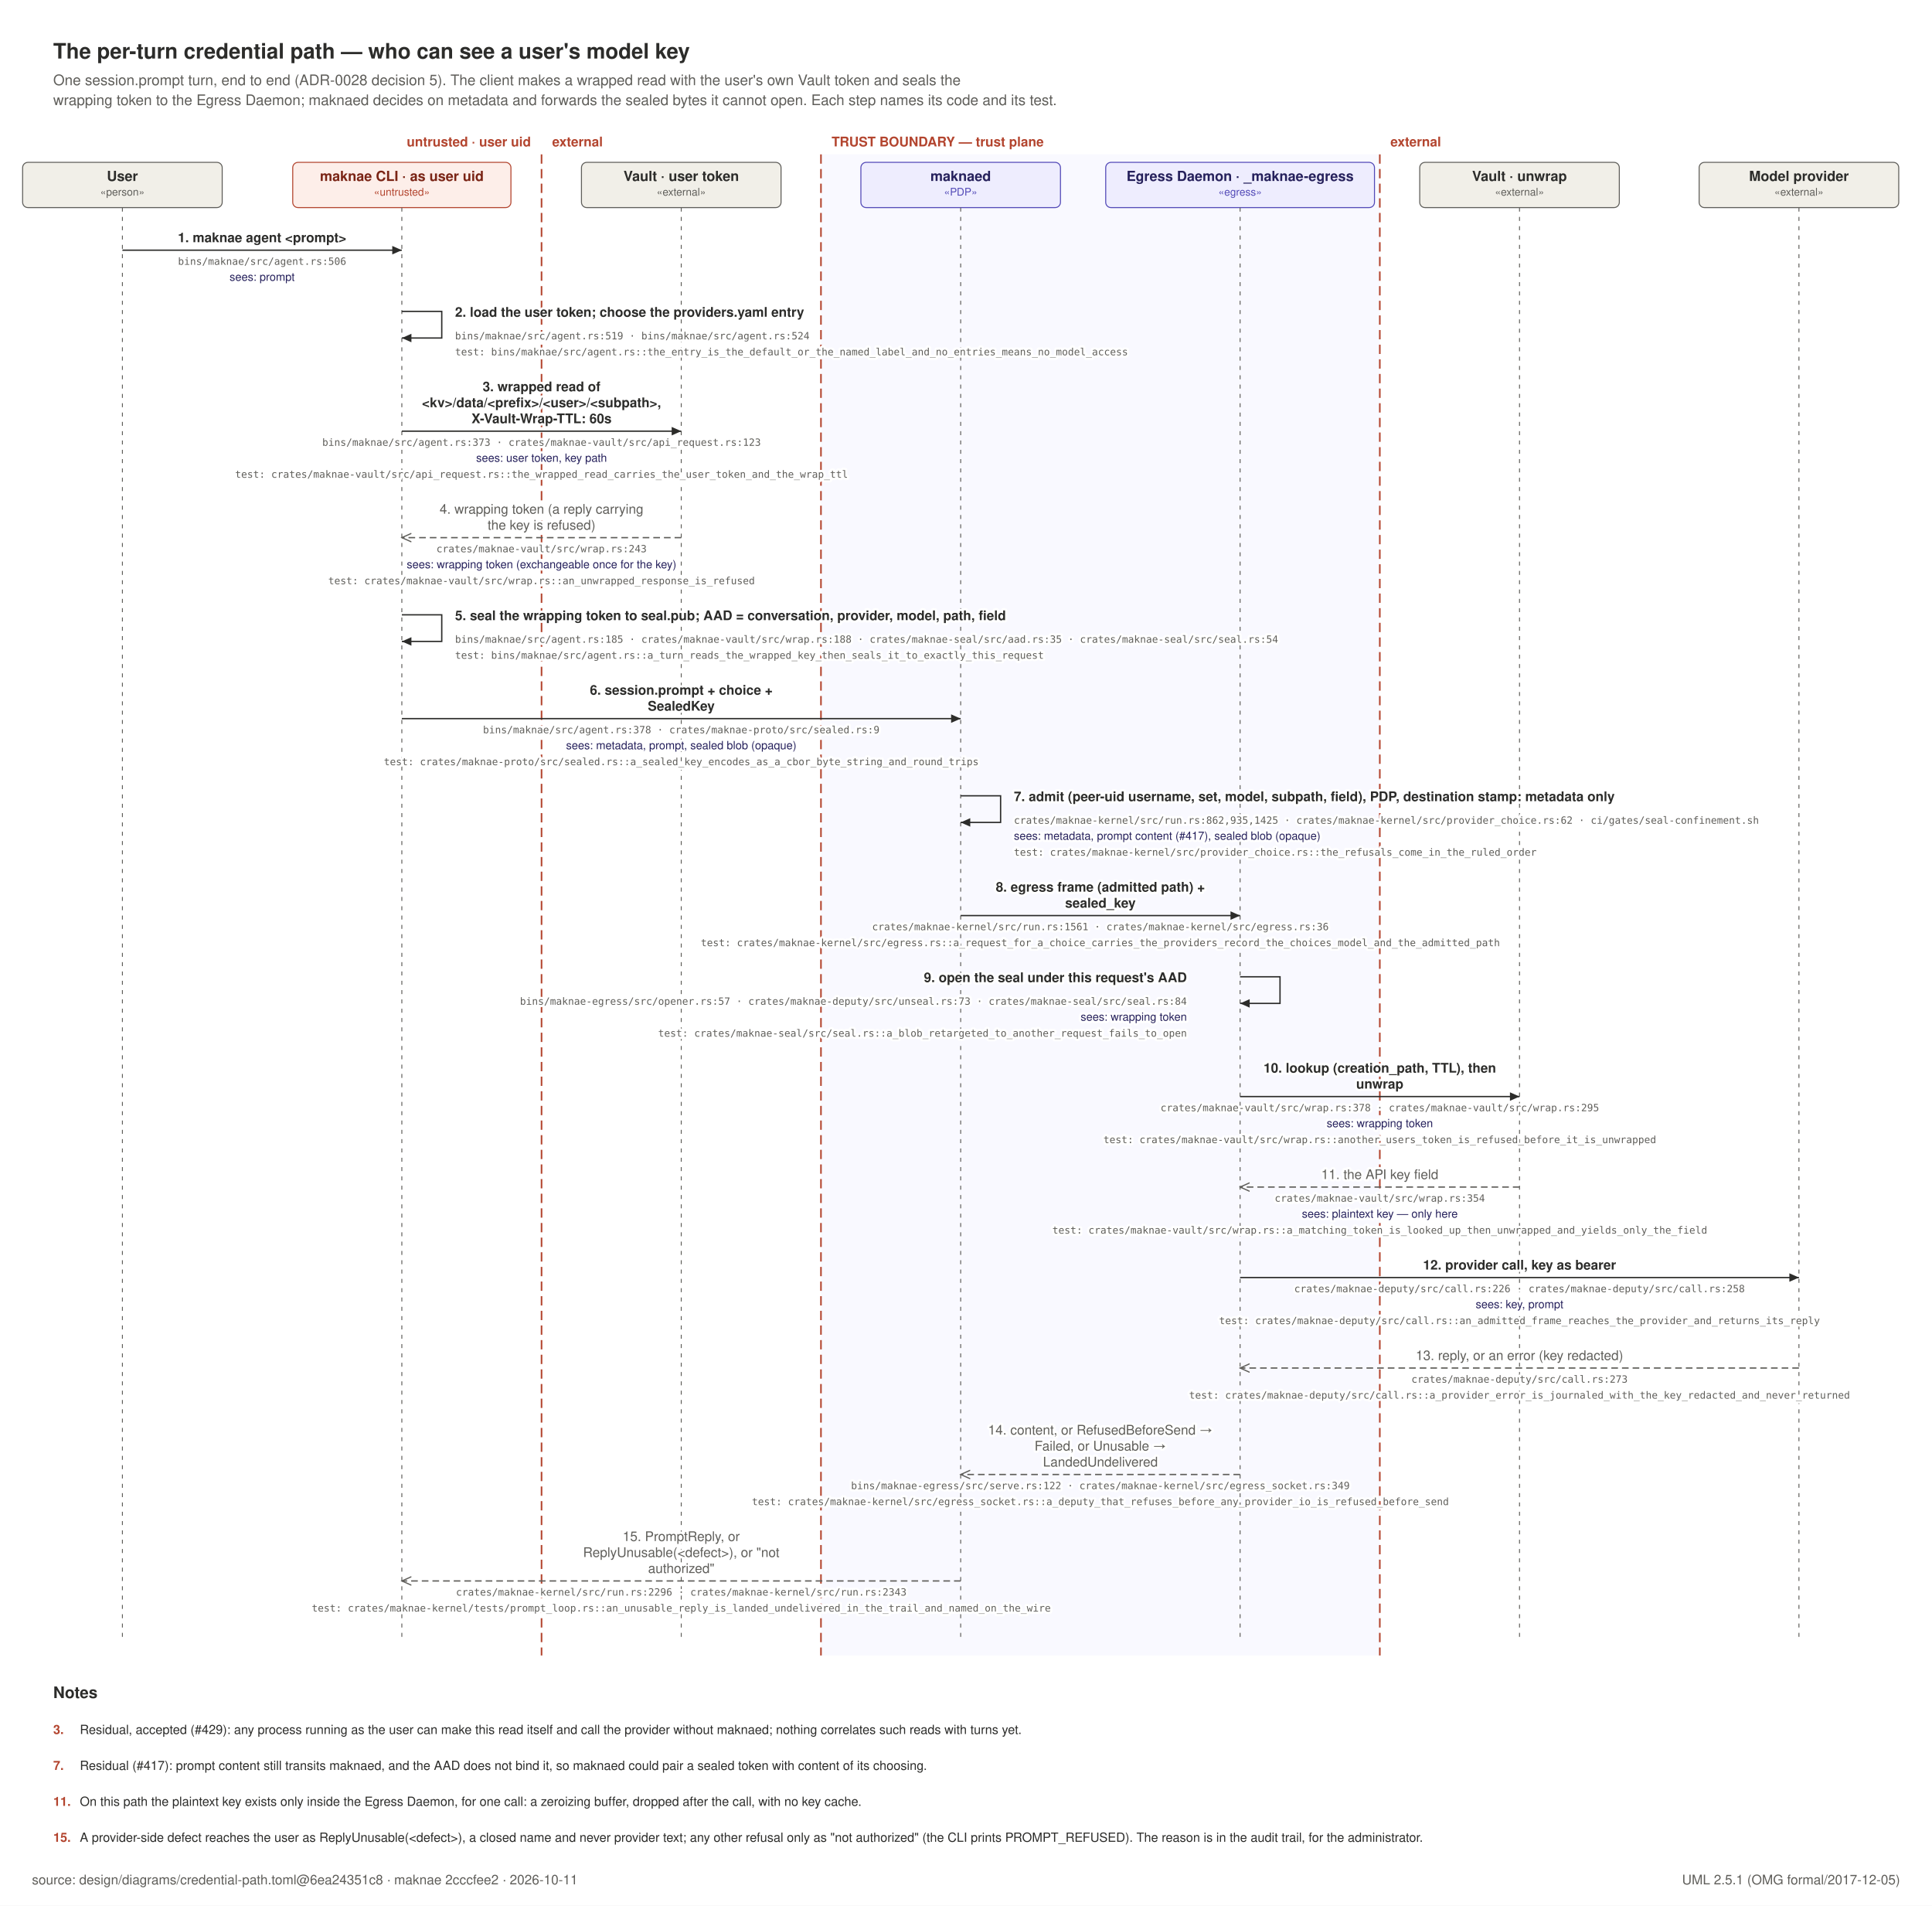
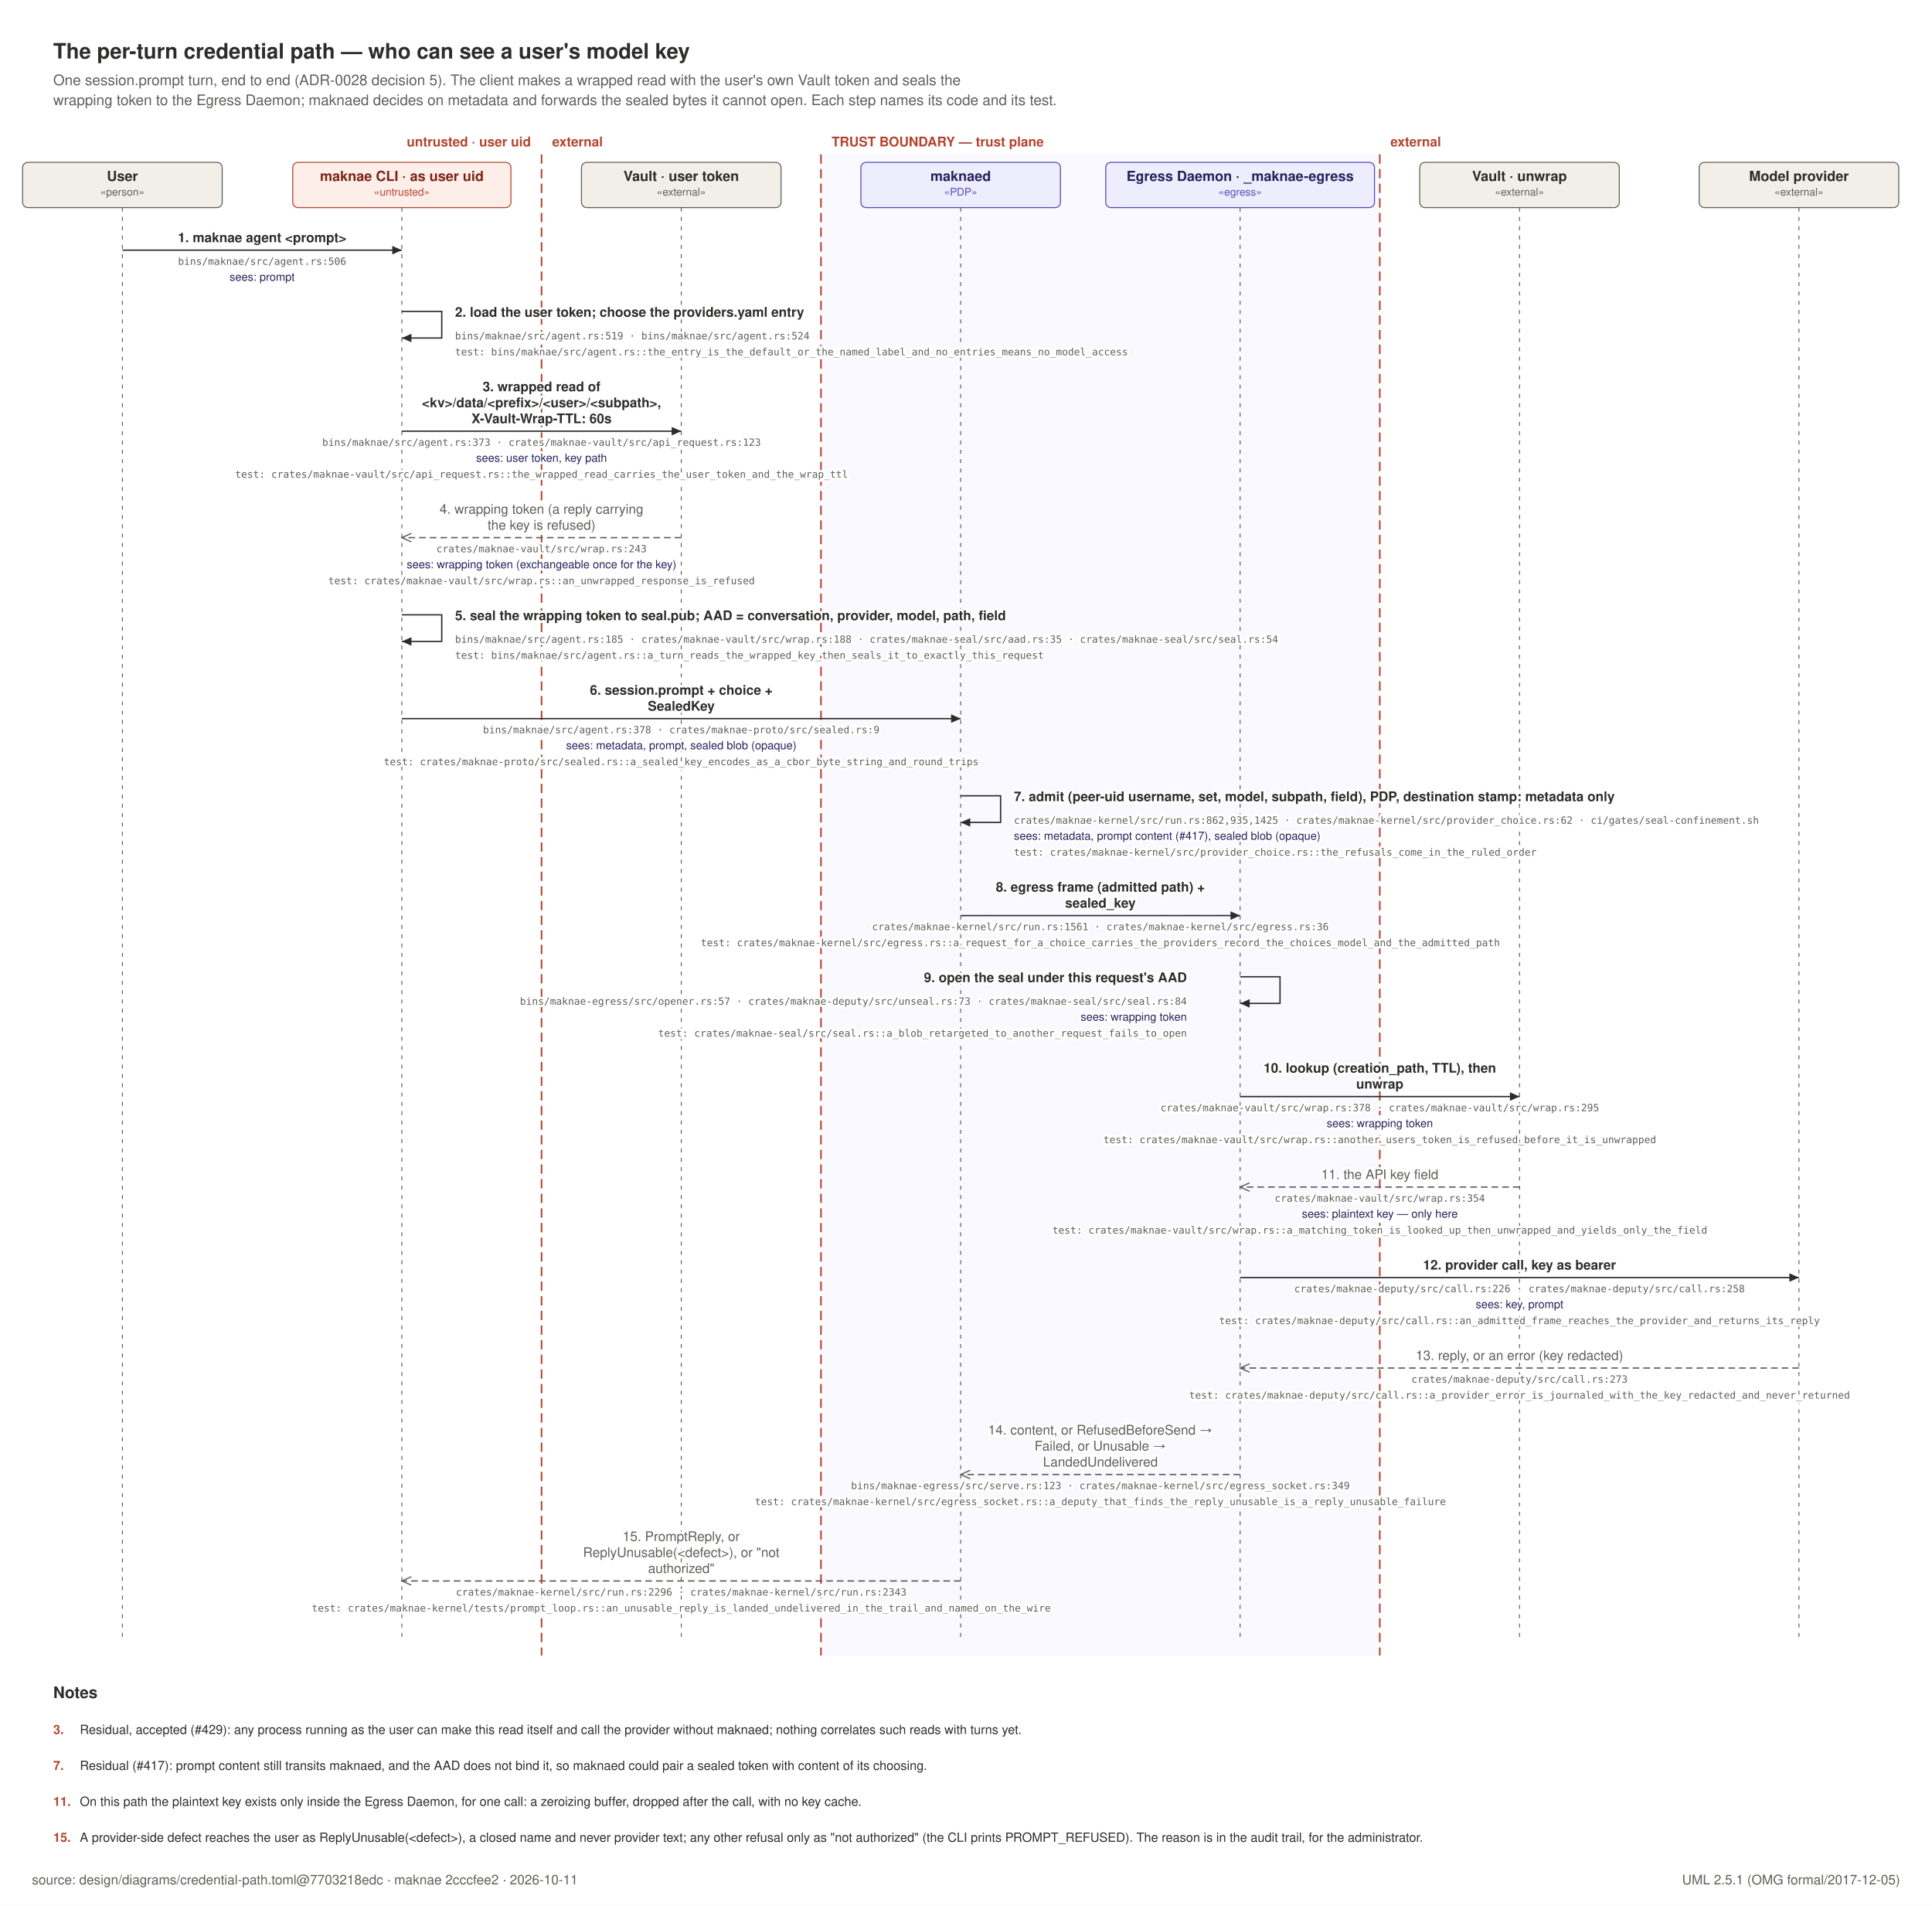
<svg xmlns="http://www.w3.org/2000/svg" width="1452" height="1432" viewBox="0 0 1452 1432" role="img">
  <rect x="0" y="0" width="1452" height="1432" fill="#FFFFFF" />
  <text x="40" y="44" text-anchor="start" font-family="Helvetica, Arial, sans-serif" font-size="16" font-weight="600" fill="#2C2C2A">The per-turn credential path — who can see a user's model key</text>
  <text x="40" y="64" text-anchor="start" font-family="Helvetica, Arial, sans-serif" font-size="11" font-weight="400" fill="#5F5E5A">One session.prompt turn, end to end (ADR-0028 decision 5). The client makes a wrapped read with the user's own Vault token and seals the</text>
  <text x="40" y="79" text-anchor="start" font-family="Helvetica, Arial, sans-serif" font-size="11" font-weight="400" fill="#5F5E5A">wrapping token to the Egress Daemon; maknaed decides on metadata and forwards the sealed bytes it cannot open. Each step names its code and its test.</text>
  <defs>
    <marker id="call" viewBox="0 0 10 10" refX="9" refY="5" markerWidth="8" markerHeight="8" orient="auto-start-reverse">
      <path d="M 0 1 L 9 5 L 0 9 z" fill="#2C2C2A" />
    </marker>
    <marker id="rep" viewBox="0 0 10 10" refX="9" refY="5" markerWidth="8" markerHeight="8" orient="auto-start-reverse">
      <path d="M 0 1 L 9 5 L 0 9" fill="none" stroke="#5F5E5A" stroke-width="1.1" />
    </marker>
  </defs>
  <line x1="407.0" y1="116" x2="407.0" y2="1244" stroke="#B3452F" stroke-width="1.2" stroke-dasharray="7 4" />
  <text x="399.0" y="110" text-anchor="end" font-family="Helvetica, Arial, sans-serif" font-size="10" font-weight="600" fill="#B3452F">untrusted · user uid</text>
  <text x="415.0" y="110" text-anchor="start" font-family="Helvetica, Arial, sans-serif" font-size="10" font-weight="600" fill="#B3452F">external</text>
  <rect x="617.0" y="116" width="420.0" height="1128" fill="#EEEDFE" opacity="0.35" />
  <line x1="617.0" y1="116" x2="617.0" y2="1244" stroke="#B3452F" stroke-width="1.2" stroke-dasharray="7 4" />
  <text x="625.0" y="110" text-anchor="start" font-family="Helvetica, Arial, sans-serif" font-size="10" font-weight="600" fill="#B3452F">TRUST BOUNDARY — trust plane</text>
  <line x1="1037.0" y1="116" x2="1037.0" y2="1244" stroke="#B3452F" stroke-width="1.2" stroke-dasharray="7 4" />
  <text x="1045.0" y="110" text-anchor="start" font-family="Helvetica, Arial, sans-serif" font-size="10" font-weight="600" fill="#B3452F">external</text>
  <rect x="17.0" y="122" width="150" height="34" rx="4" fill="#F1EFE8" stroke="#5F5E5A" stroke-width="0.75" />
  <text x="92" y="136" text-anchor="middle" font-family="Helvetica, Arial, sans-serif" font-size="10.5" font-weight="600" fill="#2C2C2A">User</text>
  <text x="92" y="147" text-anchor="middle" font-family="Helvetica, Arial, sans-serif" font-size="8" font-weight="400" fill="#5F5E5A">«person»</text>
  <line x1="92" y1="156" x2="92" y2="1232" stroke="#5F5E5A" stroke-width="0.7" stroke-dasharray="3 4" />
  <rect x="220.0" y="122" width="164" height="34" rx="4" fill="#FDEEE9" stroke="#B3452F" stroke-width="0.75" />
  <text x="302" y="136" text-anchor="middle" font-family="Helvetica, Arial, sans-serif" font-size="10.5" font-weight="600" fill="#7A2415">maknae CLI · as user uid</text>
  <text x="302" y="147" text-anchor="middle" font-family="Helvetica, Arial, sans-serif" font-size="8" font-weight="400" fill="#B3452F">«untrusted»</text>
  <line x1="302" y1="156" x2="302" y2="1232" stroke="#5F5E5A" stroke-width="0.7" stroke-dasharray="3 4" />
  <rect x="437.0" y="122" width="150" height="34" rx="4" fill="#F1EFE8" stroke="#5F5E5A" stroke-width="0.75" />
  <text x="512" y="136" text-anchor="middle" font-family="Helvetica, Arial, sans-serif" font-size="10.5" font-weight="600" fill="#2C2C2A">Vault · user token</text>
  <text x="512" y="147" text-anchor="middle" font-family="Helvetica, Arial, sans-serif" font-size="8" font-weight="400" fill="#5F5E5A">«external»</text>
  <line x1="512" y1="156" x2="512" y2="1232" stroke="#5F5E5A" stroke-width="0.7" stroke-dasharray="3 4" />
  <rect x="647.0" y="122" width="150" height="34" rx="4" fill="#EEEDFE" stroke="#534AB7" stroke-width="0.75" />
  <text x="722" y="136" text-anchor="middle" font-family="Helvetica, Arial, sans-serif" font-size="10.5" font-weight="600" fill="#26215C">maknaed</text>
  <text x="722" y="147" text-anchor="middle" font-family="Helvetica, Arial, sans-serif" font-size="8" font-weight="400" fill="#534AB7">«PDP»</text>
  <line x1="722" y1="156" x2="722" y2="1232" stroke="#5F5E5A" stroke-width="0.7" stroke-dasharray="3 4" />
  <rect x="831.0" y="122" width="202" height="34" rx="4" fill="#EEEDFE" stroke="#534AB7" stroke-width="0.75" />
  <text x="932" y="136" text-anchor="middle" font-family="Helvetica, Arial, sans-serif" font-size="10.5" font-weight="600" fill="#26215C">Egress Daemon · _maknae-egress</text>
  <text x="932" y="147" text-anchor="middle" font-family="Helvetica, Arial, sans-serif" font-size="8" font-weight="400" fill="#534AB7">«egress»</text>
  <line x1="932" y1="156" x2="932" y2="1232" stroke="#5F5E5A" stroke-width="0.7" stroke-dasharray="3 4" />
  <rect x="1067.0" y="122" width="150" height="34" rx="4" fill="#F1EFE8" stroke="#5F5E5A" stroke-width="0.75" />
  <text x="1142" y="136" text-anchor="middle" font-family="Helvetica, Arial, sans-serif" font-size="10.5" font-weight="600" fill="#2C2C2A">Vault · unwrap</text>
  <text x="1142" y="147" text-anchor="middle" font-family="Helvetica, Arial, sans-serif" font-size="8" font-weight="400" fill="#5F5E5A">«external»</text>
  <line x1="1142" y1="156" x2="1142" y2="1232" stroke="#5F5E5A" stroke-width="0.7" stroke-dasharray="3 4" />
  <rect x="1277.0" y="122" width="150" height="34" rx="4" fill="#F1EFE8" stroke="#5F5E5A" stroke-width="0.75" />
  <text x="1352" y="136" text-anchor="middle" font-family="Helvetica, Arial, sans-serif" font-size="10.5" font-weight="600" fill="#2C2C2A">Model provider</text>
  <text x="1352" y="147" text-anchor="middle" font-family="Helvetica, Arial, sans-serif" font-size="8" font-weight="400" fill="#5F5E5A">«external»</text>
  <line x1="1352" y1="156" x2="1352" y2="1232" stroke="#5F5E5A" stroke-width="0.7" stroke-dasharray="3 4" />
  <line x1="92" y1="188" x2="302" y2="188" stroke="#2C2C2A" stroke-width="1" marker-end="url(#call)" />
  <text x="197.0" y="182" text-anchor="middle" font-family="Helvetica, Arial, sans-serif" font-size="10" font-weight="600" fill="#2C2C2A" stroke="#FFFFFF" stroke-width="3.5" paint-order="stroke" stroke-linejoin="round">1. maknae agent &lt;prompt&gt;</text>
  <text x="197.0" y="199" text-anchor="middle" font-family="ui-monospace, SFMono-Regular, Menlo, monospace" font-size="7.5" font-weight="400" fill="#5F5E5A" stroke="#FFFFFF" stroke-width="3.5" paint-order="stroke" stroke-linejoin="round">bins/maknae/src/agent.rs:506</text>
  <text x="197.0" y="211" text-anchor="middle" font-family="Helvetica, Arial, sans-serif" font-size="8.5" font-weight="400" fill="#26215C" stroke="#FFFFFF" stroke-width="3.5" paint-order="stroke" stroke-linejoin="round">sees: prompt</text>
  <path d="M 302 234 h 30 v 20 h -30" fill="none" stroke="#2C2C2A" stroke-width="1" marker-end="url(#call)" />
  <text x="342" y="238" text-anchor="start" font-family="Helvetica, Arial, sans-serif" font-size="10" font-weight="600" fill="#2C2C2A" stroke="#FFFFFF" stroke-width="3.5" paint-order="stroke" stroke-linejoin="round">2. load the user token; choose the providers.yaml entry</text>
  <text x="342" y="255" text-anchor="start" font-family="ui-monospace, SFMono-Regular, Menlo, monospace" font-size="7.5" font-weight="400" fill="#5F5E5A" stroke="#FFFFFF" stroke-width="3.5" paint-order="stroke" stroke-linejoin="round">bins/maknae/src/agent.rs:519 · bins/maknae/src/agent.rs:524</text>
  <text x="342" y="267" text-anchor="start" font-family="ui-monospace, SFMono-Regular, Menlo, monospace" font-size="7.5" font-weight="400" fill="#5F5E5A" stroke="#FFFFFF" stroke-width="3.5" paint-order="stroke" stroke-linejoin="round">test: bins/maknae/src/agent.rs::the_entry_is_the_default_or_the_named_label_and_no_entries_means_no_model_access</text>
  <line x1="302" y1="324" x2="512" y2="324" stroke="#2C2C2A" stroke-width="1" marker-end="url(#call)" />
  <text x="407.0" y="294" text-anchor="middle" font-family="Helvetica, Arial, sans-serif" font-size="10" font-weight="600" fill="#2C2C2A" stroke="#FFFFFF" stroke-width="3.5" paint-order="stroke" stroke-linejoin="round">3. wrapped read of</text>
  <text x="407.0" y="306" text-anchor="middle" font-family="Helvetica, Arial, sans-serif" font-size="10" font-weight="600" fill="#2C2C2A" stroke="#FFFFFF" stroke-width="3.5" paint-order="stroke" stroke-linejoin="round">&lt;kv&gt;/data/&lt;prefix&gt;/&lt;user&gt;/&lt;subpath&gt;,</text>
  <text x="407.0" y="318" text-anchor="middle" font-family="Helvetica, Arial, sans-serif" font-size="10" font-weight="600" fill="#2C2C2A" stroke="#FFFFFF" stroke-width="3.5" paint-order="stroke" stroke-linejoin="round">X-Vault-Wrap-TTL: 60s</text>
  <text x="407.0" y="335" text-anchor="middle" font-family="ui-monospace, SFMono-Regular, Menlo, monospace" font-size="7.5" font-weight="400" fill="#5F5E5A" stroke="#FFFFFF" stroke-width="3.5" paint-order="stroke" stroke-linejoin="round">bins/maknae/src/agent.rs:373 · crates/maknae-vault/src/api_request.rs:123</text>
  <text x="407.0" y="347" text-anchor="middle" font-family="Helvetica, Arial, sans-serif" font-size="8.5" font-weight="400" fill="#26215C" stroke="#FFFFFF" stroke-width="3.5" paint-order="stroke" stroke-linejoin="round">sees: user token, key path</text>
  <text x="407.0" y="359" text-anchor="middle" font-family="ui-monospace, SFMono-Regular, Menlo, monospace" font-size="7.5" font-weight="400" fill="#5F5E5A" stroke="#FFFFFF" stroke-width="3.5" paint-order="stroke" stroke-linejoin="round">test: crates/maknae-vault/src/api_request.rs::the_wrapped_read_carries_the_user_token_and_the_wrap_ttl</text>
  <line x1="512" y1="404" x2="302" y2="404" stroke="#5F5E5A" stroke-width="1" stroke-dasharray="5 3" marker-end="url(#rep)" />
  <text x="407.0" y="386" text-anchor="middle" font-family="Helvetica, Arial, sans-serif" font-size="10" font-weight="400" fill="#5F5E5A" stroke="#FFFFFF" stroke-width="3.5" paint-order="stroke" stroke-linejoin="round">4. wrapping token (a reply carrying</text>
  <text x="407.0" y="398" text-anchor="middle" font-family="Helvetica, Arial, sans-serif" font-size="10" font-weight="400" fill="#5F5E5A" stroke="#FFFFFF" stroke-width="3.5" paint-order="stroke" stroke-linejoin="round">the key is refused)</text>
  <text x="407.0" y="415" text-anchor="middle" font-family="ui-monospace, SFMono-Regular, Menlo, monospace" font-size="7.5" font-weight="400" fill="#5F5E5A" stroke="#FFFFFF" stroke-width="3.5" paint-order="stroke" stroke-linejoin="round">crates/maknae-vault/src/wrap.rs:243</text>
  <text x="407.0" y="427" text-anchor="middle" font-family="Helvetica, Arial, sans-serif" font-size="8.5" font-weight="400" fill="#26215C" stroke="#FFFFFF" stroke-width="3.5" paint-order="stroke" stroke-linejoin="round">sees: wrapping token (exchangeable once for the key)</text>
  <text x="407.0" y="439" text-anchor="middle" font-family="ui-monospace, SFMono-Regular, Menlo, monospace" font-size="7.5" font-weight="400" fill="#5F5E5A" stroke="#FFFFFF" stroke-width="3.5" paint-order="stroke" stroke-linejoin="round">test: crates/maknae-vault/src/wrap.rs::an_unwrapped_response_is_refused</text>
  <path d="M 302 462 h 30 v 20 h -30" fill="none" stroke="#2C2C2A" stroke-width="1" marker-end="url(#call)" />
  <text x="342" y="466" text-anchor="start" font-family="Helvetica, Arial, sans-serif" font-size="10" font-weight="600" fill="#2C2C2A" stroke="#FFFFFF" stroke-width="3.5" paint-order="stroke" stroke-linejoin="round">5. seal the wrapping token to seal.pub; AAD = conversation, provider, model, path, field</text>
  <text x="342" y="483" text-anchor="start" font-family="ui-monospace, SFMono-Regular, Menlo, monospace" font-size="7.5" font-weight="400" fill="#5F5E5A" stroke="#FFFFFF" stroke-width="3.5" paint-order="stroke" stroke-linejoin="round">bins/maknae/src/agent.rs:185 · crates/maknae-vault/src/wrap.rs:188 · crates/maknae-seal/src/aad.rs:35 · crates/maknae-seal/src/seal.rs:54</text>
  <text x="342" y="495" text-anchor="start" font-family="ui-monospace, SFMono-Regular, Menlo, monospace" font-size="7.5" font-weight="400" fill="#5F5E5A" stroke="#FFFFFF" stroke-width="3.5" paint-order="stroke" stroke-linejoin="round">test: bins/maknae/src/agent.rs::a_turn_reads_the_wrapped_key_then_seals_it_to_exactly_this_request</text>
  <line x1="302" y1="540" x2="722" y2="540" stroke="#2C2C2A" stroke-width="1" marker-end="url(#call)" />
  <text x="512.0" y="522" text-anchor="middle" font-family="Helvetica, Arial, sans-serif" font-size="10" font-weight="600" fill="#2C2C2A" stroke="#FFFFFF" stroke-width="3.5" paint-order="stroke" stroke-linejoin="round">6. session.prompt + choice +</text>
  <text x="512.0" y="534" text-anchor="middle" font-family="Helvetica, Arial, sans-serif" font-size="10" font-weight="600" fill="#2C2C2A" stroke="#FFFFFF" stroke-width="3.5" paint-order="stroke" stroke-linejoin="round">SealedKey</text>
  <text x="512.0" y="551" text-anchor="middle" font-family="ui-monospace, SFMono-Regular, Menlo, monospace" font-size="7.5" font-weight="400" fill="#5F5E5A" stroke="#FFFFFF" stroke-width="3.5" paint-order="stroke" stroke-linejoin="round">bins/maknae/src/agent.rs:378 · crates/maknae-proto/src/sealed.rs:9</text>
  <text x="512.0" y="563" text-anchor="middle" font-family="Helvetica, Arial, sans-serif" font-size="8.5" font-weight="400" fill="#26215C" stroke="#FFFFFF" stroke-width="3.5" paint-order="stroke" stroke-linejoin="round">sees: metadata, prompt, sealed blob (opaque)</text>
  <text x="512.0" y="575" text-anchor="middle" font-family="ui-monospace, SFMono-Regular, Menlo, monospace" font-size="7.5" font-weight="400" fill="#5F5E5A" stroke="#FFFFFF" stroke-width="3.5" paint-order="stroke" stroke-linejoin="round">test: crates/maknae-proto/src/sealed.rs::a_sealed_key_encodes_as_a_cbor_byte_string_and_round_trips</text>
  <path d="M 722 598 h 30 v 20 h -30" fill="none" stroke="#2C2C2A" stroke-width="1" marker-end="url(#call)" />
  <text x="762" y="602" text-anchor="start" font-family="Helvetica, Arial, sans-serif" font-size="10" font-weight="600" fill="#2C2C2A" stroke="#FFFFFF" stroke-width="3.5" paint-order="stroke" stroke-linejoin="round">7. admit (peer-uid username, set, model, subpath, field), PDP, destination stamp: metadata only</text>
  <text x="762" y="619" text-anchor="start" font-family="ui-monospace, SFMono-Regular, Menlo, monospace" font-size="7.5" font-weight="400" fill="#5F5E5A" stroke="#FFFFFF" stroke-width="3.5" paint-order="stroke" stroke-linejoin="round">crates/maknae-kernel/src/run.rs:862,935,1425 · crates/maknae-kernel/src/provider_choice.rs:62 · ci/gates/seal-confinement.sh</text>
  <text x="762" y="631" text-anchor="start" font-family="Helvetica, Arial, sans-serif" font-size="8.5" font-weight="400" fill="#26215C" stroke="#FFFFFF" stroke-width="3.5" paint-order="stroke" stroke-linejoin="round">sees: metadata, prompt content (#417), sealed blob (opaque)</text>
  <text x="762" y="643" text-anchor="start" font-family="ui-monospace, SFMono-Regular, Menlo, monospace" font-size="7.5" font-weight="400" fill="#5F5E5A" stroke="#FFFFFF" stroke-width="3.5" paint-order="stroke" stroke-linejoin="round">test: crates/maknae-kernel/src/provider_choice.rs::the_refusals_come_in_the_ruled_order</text>
  <line x1="722" y1="688" x2="932" y2="688" stroke="#2C2C2A" stroke-width="1" marker-end="url(#call)" />
  <text x="827.0" y="670" text-anchor="middle" font-family="Helvetica, Arial, sans-serif" font-size="10" font-weight="600" fill="#2C2C2A" stroke="#FFFFFF" stroke-width="3.5" paint-order="stroke" stroke-linejoin="round">8. egress frame (admitted path) +</text>
  <text x="827.0" y="682" text-anchor="middle" font-family="Helvetica, Arial, sans-serif" font-size="10" font-weight="600" fill="#2C2C2A" stroke="#FFFFFF" stroke-width="3.5" paint-order="stroke" stroke-linejoin="round">sealed_key</text>
  <text x="827.0" y="699" text-anchor="middle" font-family="ui-monospace, SFMono-Regular, Menlo, monospace" font-size="7.5" font-weight="400" fill="#5F5E5A" stroke="#FFFFFF" stroke-width="3.5" paint-order="stroke" stroke-linejoin="round">crates/maknae-kernel/src/run.rs:1561 · crates/maknae-kernel/src/egress.rs:36</text>
  <text x="827.0" y="711" text-anchor="middle" font-family="ui-monospace, SFMono-Regular, Menlo, monospace" font-size="7.5" font-weight="400" fill="#5F5E5A" stroke="#FFFFFF" stroke-width="3.5" paint-order="stroke" stroke-linejoin="round">test: crates/maknae-kernel/src/egress.rs::a_request_for_a_choice_carries_the_providers_record_the_choices_model_and_the_admitted_path</text>
  <path d="M 932 734 h 30 v 20 h -30" fill="none" stroke="#2C2C2A" stroke-width="1" marker-end="url(#call)" />
  <text x="892" y="738" text-anchor="end" font-family="Helvetica, Arial, sans-serif" font-size="10" font-weight="600" fill="#2C2C2A" stroke="#FFFFFF" stroke-width="3.5" paint-order="stroke" stroke-linejoin="round">9. open the seal under this request's AAD</text>
  <text x="892" y="755" text-anchor="end" font-family="ui-monospace, SFMono-Regular, Menlo, monospace" font-size="7.5" font-weight="400" fill="#5F5E5A" stroke="#FFFFFF" stroke-width="3.5" paint-order="stroke" stroke-linejoin="round">bins/maknae-egress/src/opener.rs:57 · crates/maknae-deputy/src/unseal.rs:73 · crates/maknae-seal/src/seal.rs:84</text>
  <text x="892" y="767" text-anchor="end" font-family="Helvetica, Arial, sans-serif" font-size="8.5" font-weight="400" fill="#26215C" stroke="#FFFFFF" stroke-width="3.5" paint-order="stroke" stroke-linejoin="round">sees: wrapping token</text>
  <text x="892" y="779" text-anchor="end" font-family="ui-monospace, SFMono-Regular, Menlo, monospace" font-size="7.5" font-weight="400" fill="#5F5E5A" stroke="#FFFFFF" stroke-width="3.5" paint-order="stroke" stroke-linejoin="round">test: crates/maknae-seal/src/seal.rs::a_blob_retargeted_to_another_request_fails_to_open</text>
  <line x1="932" y1="824" x2="1142" y2="824" stroke="#2C2C2A" stroke-width="1" marker-end="url(#call)" />
  <text x="1037.0" y="806" text-anchor="middle" font-family="Helvetica, Arial, sans-serif" font-size="10" font-weight="600" fill="#2C2C2A" stroke="#FFFFFF" stroke-width="3.5" paint-order="stroke" stroke-linejoin="round">10. lookup (creation_path, TTL), then</text>
  <text x="1037.0" y="818" text-anchor="middle" font-family="Helvetica, Arial, sans-serif" font-size="10" font-weight="600" fill="#2C2C2A" stroke="#FFFFFF" stroke-width="3.5" paint-order="stroke" stroke-linejoin="round">unwrap</text>
  <text x="1037.0" y="835" text-anchor="middle" font-family="ui-monospace, SFMono-Regular, Menlo, monospace" font-size="7.5" font-weight="400" fill="#5F5E5A" stroke="#FFFFFF" stroke-width="3.5" paint-order="stroke" stroke-linejoin="round">crates/maknae-vault/src/wrap.rs:378 · crates/maknae-vault/src/wrap.rs:295</text>
  <text x="1037.0" y="847" text-anchor="middle" font-family="Helvetica, Arial, sans-serif" font-size="8.5" font-weight="400" fill="#26215C" stroke="#FFFFFF" stroke-width="3.5" paint-order="stroke" stroke-linejoin="round">sees: wrapping token</text>
  <text x="1037.0" y="859" text-anchor="middle" font-family="ui-monospace, SFMono-Regular, Menlo, monospace" font-size="7.5" font-weight="400" fill="#5F5E5A" stroke="#FFFFFF" stroke-width="3.5" paint-order="stroke" stroke-linejoin="round">test: crates/maknae-vault/src/wrap.rs::another_users_token_is_refused_before_it_is_unwrapped</text>
  <line x1="1142" y1="892" x2="932" y2="892" stroke="#5F5E5A" stroke-width="1" stroke-dasharray="5 3" marker-end="url(#rep)" />
  <text x="1037.0" y="886" text-anchor="middle" font-family="Helvetica, Arial, sans-serif" font-size="10" font-weight="400" fill="#5F5E5A" stroke="#FFFFFF" stroke-width="3.5" paint-order="stroke" stroke-linejoin="round">11. the API key field</text>
  <text x="1037.0" y="903" text-anchor="middle" font-family="ui-monospace, SFMono-Regular, Menlo, monospace" font-size="7.5" font-weight="400" fill="#5F5E5A" stroke="#FFFFFF" stroke-width="3.5" paint-order="stroke" stroke-linejoin="round">crates/maknae-vault/src/wrap.rs:354</text>
  <text x="1037.0" y="915" text-anchor="middle" font-family="Helvetica, Arial, sans-serif" font-size="8.5" font-weight="400" fill="#26215C" stroke="#FFFFFF" stroke-width="3.5" paint-order="stroke" stroke-linejoin="round">sees: plaintext key — only here</text>
  <text x="1037.0" y="927" text-anchor="middle" font-family="ui-monospace, SFMono-Regular, Menlo, monospace" font-size="7.5" font-weight="400" fill="#5F5E5A" stroke="#FFFFFF" stroke-width="3.5" paint-order="stroke" stroke-linejoin="round">test: crates/maknae-vault/src/wrap.rs::a_matching_token_is_looked_up_then_unwrapped_and_yields_only_the_field</text>
  <line x1="932" y1="960" x2="1352" y2="960" stroke="#2C2C2A" stroke-width="1" marker-end="url(#call)" />
  <text x="1142.0" y="954" text-anchor="middle" font-family="Helvetica, Arial, sans-serif" font-size="10" font-weight="600" fill="#2C2C2A" stroke="#FFFFFF" stroke-width="3.5" paint-order="stroke" stroke-linejoin="round">12. provider call, key as bearer</text>
  <text x="1142.0" y="971" text-anchor="middle" font-family="ui-monospace, SFMono-Regular, Menlo, monospace" font-size="7.5" font-weight="400" fill="#5F5E5A" stroke="#FFFFFF" stroke-width="3.5" paint-order="stroke" stroke-linejoin="round">crates/maknae-deputy/src/call.rs:226 · crates/maknae-deputy/src/call.rs:258</text>
  <text x="1142.0" y="983" text-anchor="middle" font-family="Helvetica, Arial, sans-serif" font-size="8.5" font-weight="400" fill="#26215C" stroke="#FFFFFF" stroke-width="3.5" paint-order="stroke" stroke-linejoin="round">sees: key, prompt</text>
  <text x="1142.0" y="995" text-anchor="middle" font-family="ui-monospace, SFMono-Regular, Menlo, monospace" font-size="7.5" font-weight="400" fill="#5F5E5A" stroke="#FFFFFF" stroke-width="3.5" paint-order="stroke" stroke-linejoin="round">test: crates/maknae-deputy/src/call.rs::an_admitted_frame_reaches_the_provider_and_returns_its_reply</text>
  <line x1="1352" y1="1028" x2="932" y2="1028" stroke="#5F5E5A" stroke-width="1" stroke-dasharray="5 3" marker-end="url(#rep)" />
  <text x="1142.0" y="1022" text-anchor="middle" font-family="Helvetica, Arial, sans-serif" font-size="10" font-weight="400" fill="#5F5E5A" stroke="#FFFFFF" stroke-width="3.5" paint-order="stroke" stroke-linejoin="round">13. reply, or an error (key redacted)</text>
  <text x="1142.0" y="1039" text-anchor="middle" font-family="ui-monospace, SFMono-Regular, Menlo, monospace" font-size="7.5" font-weight="400" fill="#5F5E5A" stroke="#FFFFFF" stroke-width="3.5" paint-order="stroke" stroke-linejoin="round">crates/maknae-deputy/src/call.rs:273</text>
  <text x="1142.0" y="1051" text-anchor="middle" font-family="ui-monospace, SFMono-Regular, Menlo, monospace" font-size="7.5" font-weight="400" fill="#5F5E5A" stroke="#FFFFFF" stroke-width="3.5" paint-order="stroke" stroke-linejoin="round">test: crates/maknae-deputy/src/call.rs::a_provider_error_is_journaled_with_the_key_redacted_and_never_returned</text>
  <line x1="932" y1="1108" x2="722" y2="1108" stroke="#5F5E5A" stroke-width="1" stroke-dasharray="5 3" marker-end="url(#rep)" />
  <text x="827.0" y="1078" text-anchor="middle" font-family="Helvetica, Arial, sans-serif" font-size="10" font-weight="400" fill="#5F5E5A" stroke="#FFFFFF" stroke-width="3.5" paint-order="stroke" stroke-linejoin="round">14. content, or RefusedBeforeSend →</text>
  <text x="827.0" y="1090" text-anchor="middle" font-family="Helvetica, Arial, sans-serif" font-size="10" font-weight="400" fill="#5F5E5A" stroke="#FFFFFF" stroke-width="3.5" paint-order="stroke" stroke-linejoin="round">Failed, or Unusable →</text>
  <text x="827.0" y="1102" text-anchor="middle" font-family="Helvetica, Arial, sans-serif" font-size="10" font-weight="400" fill="#5F5E5A" stroke="#FFFFFF" stroke-width="3.5" paint-order="stroke" stroke-linejoin="round">LandedUndelivered</text>
-   <text x="827.0" y="1119" text-anchor="middle" font-family="ui-monospace, SFMono-Regular, Menlo, monospace" font-size="7.5" font-weight="400" fill="#5F5E5A" stroke="#FFFFFF" stroke-width="3.5" paint-order="stroke" stroke-linejoin="round">bins/maknae-egress/src/serve.rs:122 · crates/maknae-kernel/src/egress_socket.rs:349</text>
-   <text x="827.0" y="1131" text-anchor="middle" font-family="ui-monospace, SFMono-Regular, Menlo, monospace" font-size="7.5" font-weight="400" fill="#5F5E5A" stroke="#FFFFFF" stroke-width="3.5" paint-order="stroke" stroke-linejoin="round">test: crates/maknae-kernel/src/egress_socket.rs::a_deputy_that_refuses_before_any_provider_io_is_refused_before_send</text>
+   <text x="827.0" y="1119" text-anchor="middle" font-family="ui-monospace, SFMono-Regular, Menlo, monospace" font-size="7.5" font-weight="400" fill="#5F5E5A" stroke="#FFFFFF" stroke-width="3.5" paint-order="stroke" stroke-linejoin="round">bins/maknae-egress/src/serve.rs:123 · crates/maknae-kernel/src/egress_socket.rs:349</text>
+   <text x="827.0" y="1131" text-anchor="middle" font-family="ui-monospace, SFMono-Regular, Menlo, monospace" font-size="7.5" font-weight="400" fill="#5F5E5A" stroke="#FFFFFF" stroke-width="3.5" paint-order="stroke" stroke-linejoin="round">test: crates/maknae-kernel/src/egress_socket.rs::a_deputy_that_finds_the_reply_unusable_is_a_reply_unusable_failure</text>
  <line x1="722" y1="1188" x2="302" y2="1188" stroke="#5F5E5A" stroke-width="1" stroke-dasharray="5 3" marker-end="url(#rep)" />
  <text x="512.0" y="1158" text-anchor="middle" font-family="Helvetica, Arial, sans-serif" font-size="10" font-weight="400" fill="#5F5E5A" stroke="#FFFFFF" stroke-width="3.5" paint-order="stroke" stroke-linejoin="round">15. PromptReply, or</text>
  <text x="512.0" y="1170" text-anchor="middle" font-family="Helvetica, Arial, sans-serif" font-size="10" font-weight="400" fill="#5F5E5A" stroke="#FFFFFF" stroke-width="3.5" paint-order="stroke" stroke-linejoin="round">ReplyUnusable(&lt;defect&gt;), or "not</text>
  <text x="512.0" y="1182" text-anchor="middle" font-family="Helvetica, Arial, sans-serif" font-size="10" font-weight="400" fill="#5F5E5A" stroke="#FFFFFF" stroke-width="3.5" paint-order="stroke" stroke-linejoin="round">authorized"</text>
  <text x="512.0" y="1199" text-anchor="middle" font-family="ui-monospace, SFMono-Regular, Menlo, monospace" font-size="7.5" font-weight="400" fill="#5F5E5A" stroke="#FFFFFF" stroke-width="3.5" paint-order="stroke" stroke-linejoin="round">crates/maknae-kernel/src/run.rs:2296 · crates/maknae-kernel/src/run.rs:2343</text>
  <text x="512.0" y="1211" text-anchor="middle" font-family="ui-monospace, SFMono-Regular, Menlo, monospace" font-size="7.5" font-weight="400" fill="#5F5E5A" stroke="#FFFFFF" stroke-width="3.5" paint-order="stroke" stroke-linejoin="round">test: crates/maknae-kernel/tests/prompt_loop.rs::an_unusable_reply_is_landed_undelivered_in_the_trail_and_named_on_the_wire</text>
  <text x="40" y="1276" text-anchor="start" font-family="Helvetica, Arial, sans-serif" font-size="12" font-weight="600" fill="#2C2C2A">Notes</text>
  <text x="40" y="1303" text-anchor="start" font-family="Helvetica, Arial, sans-serif" font-size="9.5" font-weight="600" fill="#B3452F">3.</text>
  <text x="60" y="1303" text-anchor="start" font-family="Helvetica, Arial, sans-serif" font-size="9.5" font-weight="400" fill="#2C2C2A">Residual, accepted (#429): any process running as the user can make this read itself and call the provider without maknaed; nothing correlates such reads with turns yet.</text>
  <text x="40" y="1330" text-anchor="start" font-family="Helvetica, Arial, sans-serif" font-size="9.5" font-weight="600" fill="#B3452F">7.</text>
  <text x="60" y="1330" text-anchor="start" font-family="Helvetica, Arial, sans-serif" font-size="9.5" font-weight="400" fill="#2C2C2A">Residual (#417): prompt content still transits maknaed, and the AAD does not bind it, so maknaed could pair a sealed token with content of its choosing.</text>
  <text x="40" y="1357" text-anchor="start" font-family="Helvetica, Arial, sans-serif" font-size="9.5" font-weight="600" fill="#B3452F">11.</text>
  <text x="60" y="1357" text-anchor="start" font-family="Helvetica, Arial, sans-serif" font-size="9.5" font-weight="400" fill="#2C2C2A">On this path the plaintext key exists only inside the Egress Daemon, for one call: a zeroizing buffer, dropped after the call, with no key cache.</text>
  <text x="40" y="1384" text-anchor="start" font-family="Helvetica, Arial, sans-serif" font-size="9.5" font-weight="600" fill="#B3452F">15.</text>
  <text x="60" y="1384" text-anchor="start" font-family="Helvetica, Arial, sans-serif" font-size="9.5" font-weight="400" fill="#2C2C2A">A provider-side defect reaches the user as ReplyUnusable(&lt;defect&gt;), a closed name and never provider text; any other refusal only as "not authorized" (the CLI prints PROMPT_REFUSED). The reason is in the audit trail, for the administrator.</text>
-   <text x="24" y="1416" text-anchor="start" font-family="Helvetica, Arial, sans-serif" font-size="10" font-weight="400" fill="#5F5E5A">source: design/diagrams/credential-path.toml@6ea24351c8 · maknae 2cccfee2 · 2026-10-11</text>
+   <text x="24" y="1416" text-anchor="start" font-family="Helvetica, Arial, sans-serif" font-size="10" font-weight="400" fill="#5F5E5A">source: design/diagrams/credential-path.toml@7703218edc · maknae 2cccfee2 · 2026-10-11</text>
  <text x="1428" y="1416" text-anchor="end" font-family="Helvetica, Arial, sans-serif" font-size="10" font-weight="400" fill="#5F5E5A">UML 2.5.1 (OMG formal/2017-12-05)</text>
</svg>
